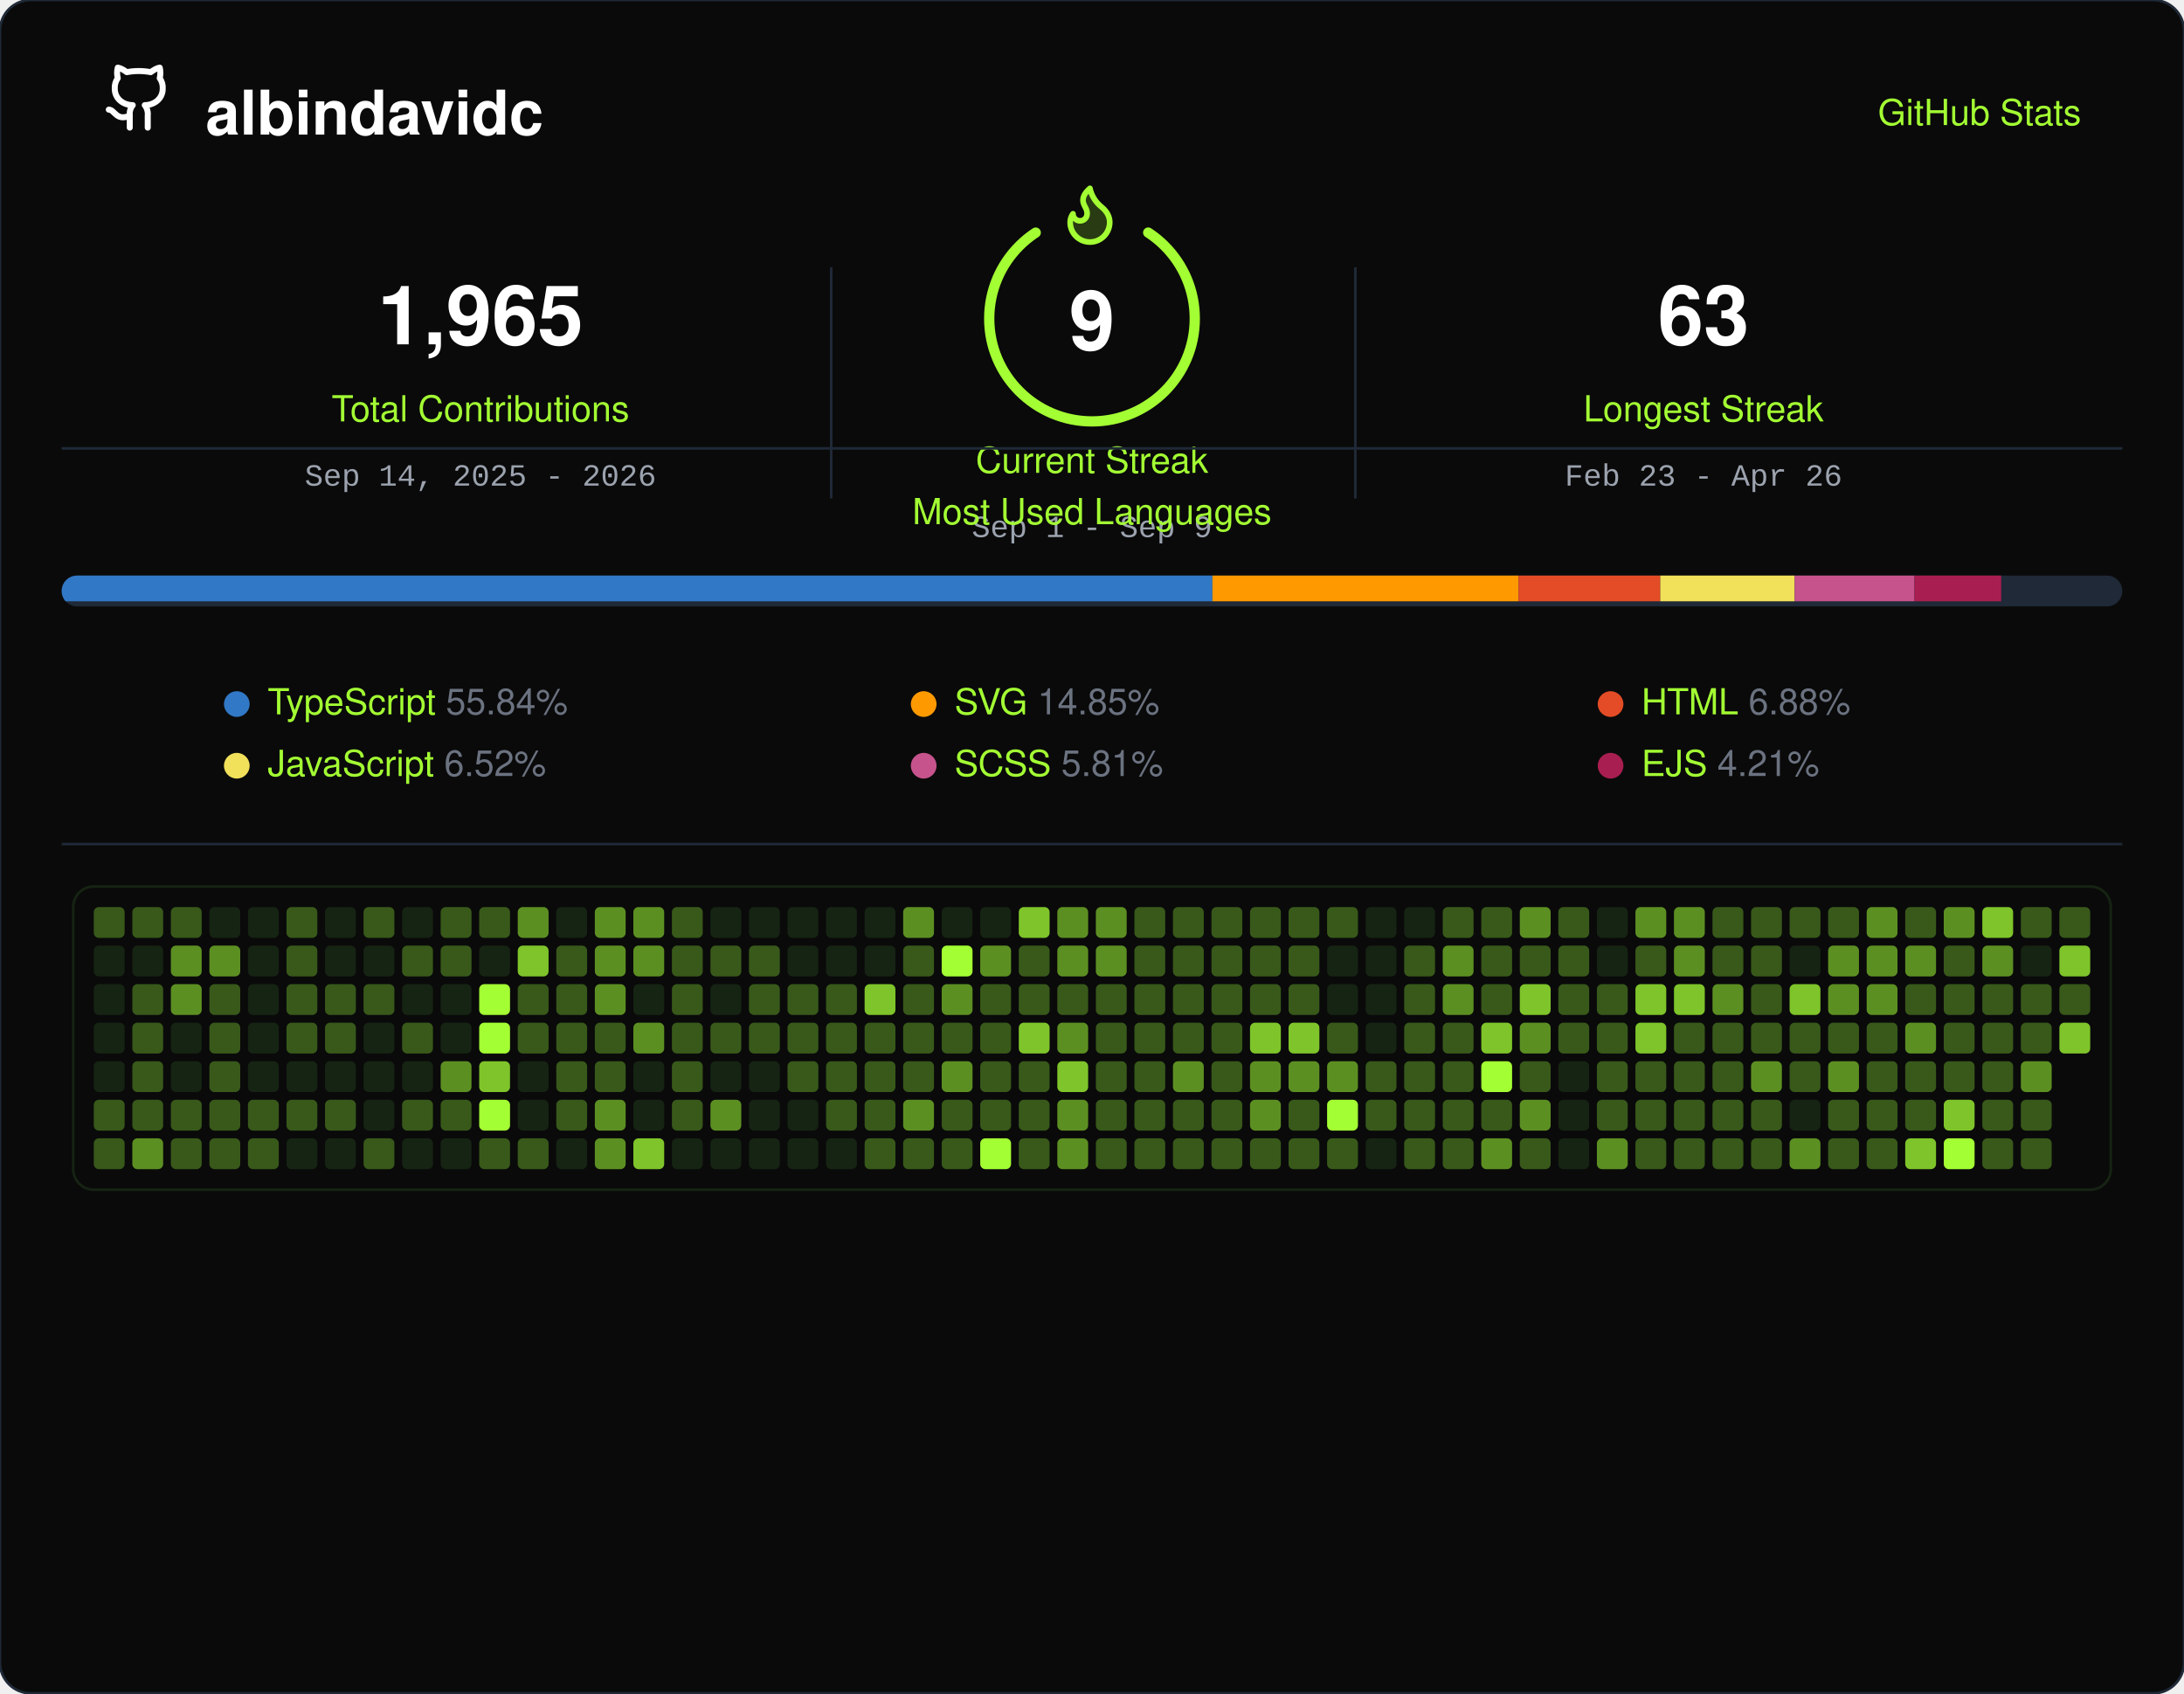
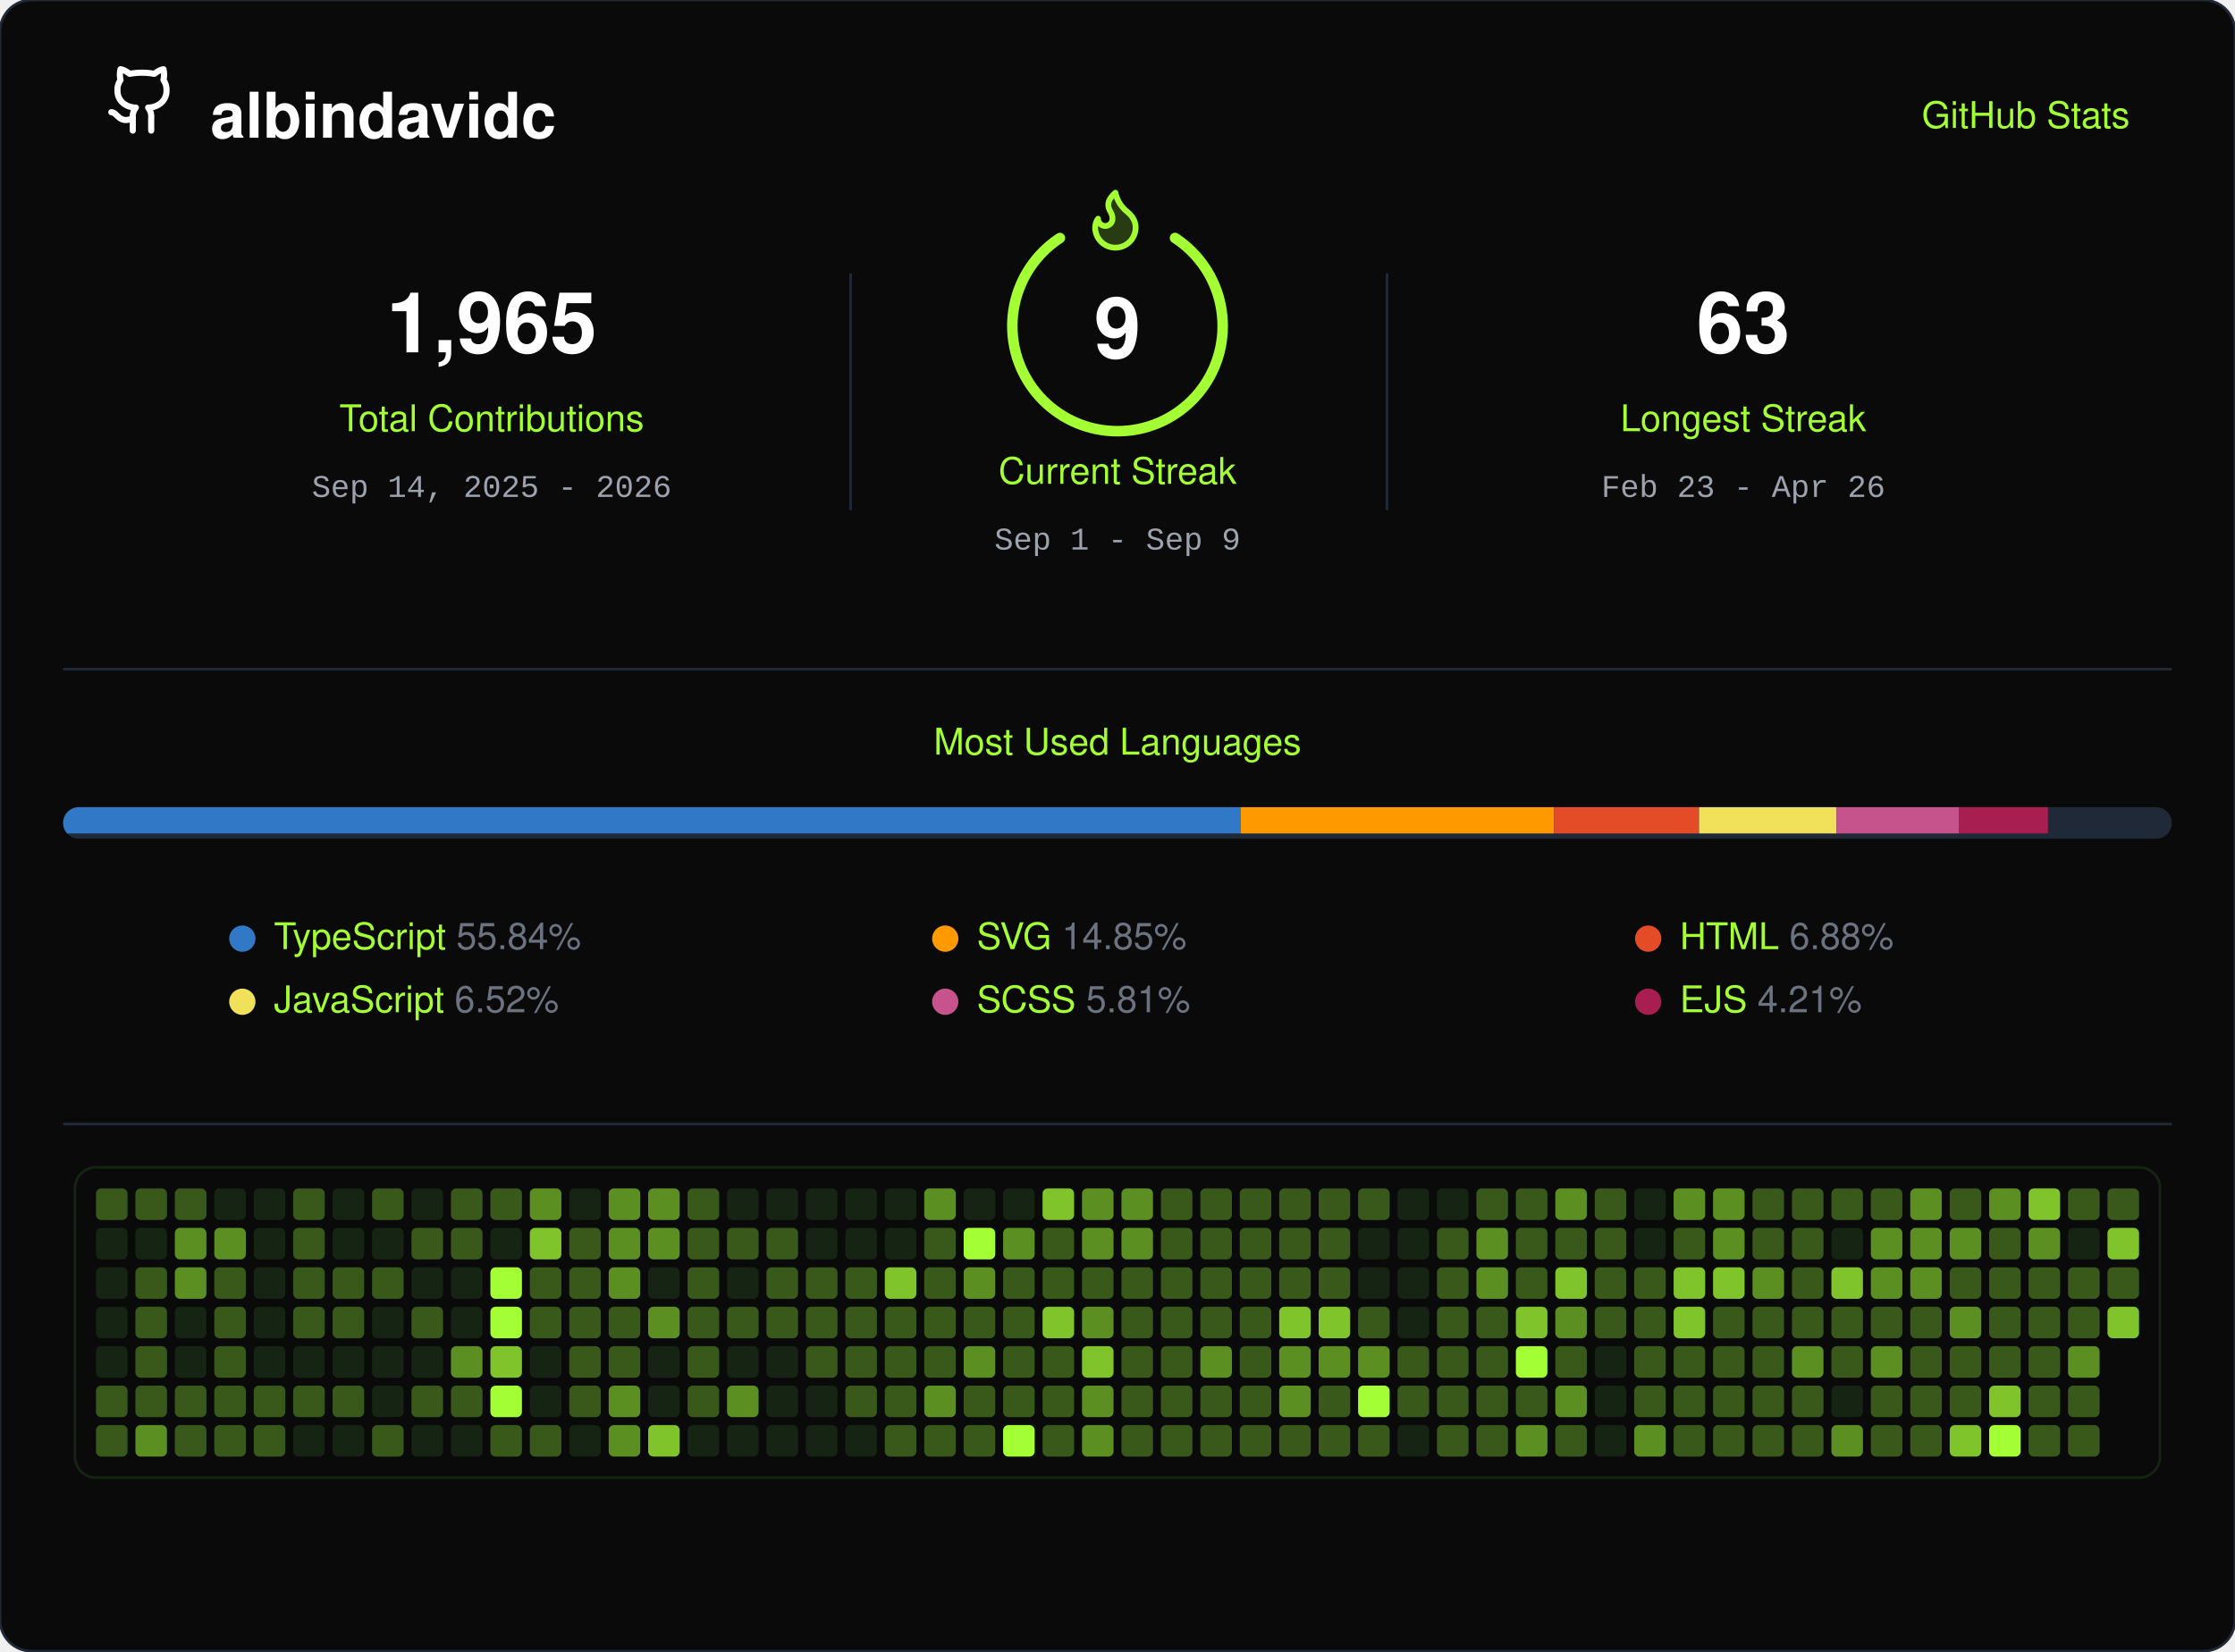
- <svg xmlns="http://www.w3.org/2000/svg" width="850" height="659">
+ <svg xmlns="http://www.w3.org/2000/svg" width="850" height="628">
  <defs>
    <clipPath id="bar-clip">
      <rect x="0" y="0" width="180" height="8" rx="4" />
    </clipPath>
    <clipPath id="bar-clip-full">
      <rect x="0" y="0" width="802" height="12" rx="6" />
    </clipPath>
  </defs>
  <style>
      .text { font-family: -apple-system, BlinkMacSystemFont, "Segoe UI", Helvetica, Arial, sans-serif; }
      .mono { font-family: ui-monospace, SFMono-Regular, Consolas, "Liberation Mono", Menlo, monospace; }
      .bold { font-weight: 700; }
      .medium { font-weight: 500; }
      .title { font-size: 32px; fill: #ffffff; }
      .label { font-size: 14px; fill: #a3ff33; }
      .date { font-size: 12px; fill: #9ca3af; }
    </style>
  <rect width="100%" height="100%" fill="#0A0A0A" rx="12" stroke="#1f2937" stroke-width="1" />
  <g transform="translate(40, 24)">
    <svg width="28" height="28" viewBox="0 0 24 24" fill="none" stroke="#ffffff" stroke-width="2" stroke-linecap="round" stroke-linejoin="round">
      <path d="M15 22v-4a4.8 4.8 0 0 0-1-3.5c3 0 6-2 6-5.5.08-1.25-.27-2.48-1-3.5.28-1.15.28-2.35 0-3.5 0 0-1 0-3 1.5-2.64-.5-5.36-.5-8 0C6 2 5 2 5 2c-.3 1.15-.3 2.35 0 3.5A5.403 5.403 0 0 0 4 9c0 3.5 3 5.5 6 5.5-.39.49-.68 1.05-.85 1.65-.17.6-.22 1.23-.15 1.85v4" />
      <path d="M9 18c-4.51 2-5-2-7-2" />
    </svg>
    <text x="40" y="20" class="text bold" font-size="24" fill="#ffffff" dominant-baseline="middle">albindavidc</text>
  </g>
  <g transform="translate(810, 24)">
    <text x="0" y="20" class="text medium label" text-anchor="end" dominant-baseline="middle">GitHub Stats</text>
  </g>
  <g transform="translate(0, 94)">
    <g transform="translate(187, 0)">
      <text x="0" y="40" text-anchor="middle" class="text bold title">1,965</text>
      <text x="0" y="70" text-anchor="middle" class="text medium label">Total Contributions</text>
      <text x="0" y="95" text-anchor="middle" class="mono date">Sep 14, 2025 -  2026</text>
    </g>
    <rect x="323" y="10" width="1" height="90" fill="#1f2937" />
    <g transform="translate(425, 0)">
      <circle cx="0" cy="30" r="40" fill="none" stroke="#a3ff33" stroke-width="4" stroke-linecap="round" stroke-dasharray="205 46.3" stroke-dashoffset="-23.15" transform="rotate(-90 0 30)" />
      <g transform="translate(-14, -24) scale(1.1)">
        <svg width="24" height="24" viewBox="0 0 24 24" fill="#a3ff33" fill-opacity="0.2" stroke="#a3ff33" stroke-width="2" stroke-linecap="round" stroke-linejoin="round">
          <path d="M8.5 14.5A2.5 2.5 0 0 0 11 12c0-1.38-.5-2-1-3-1.072-2.143-.224-4.054 2-6 .5 2.5 2 4.9 4 6.5 2 1.6 3 3.5 3 5.5a7 7 0 1 1-14 0c0-1.153.433-2.294 1-3a2.5 2.5 0 0 0 2.5 2.5z" />
        </svg>
      </g>
      <text x="0" y="42" text-anchor="middle" class="text bold title" font-size="36">9</text>
      <text x="0" y="90" text-anchor="middle" class="text medium label">Current Streak</text>
      <text x="0" y="115" text-anchor="middle" class="mono date">Sep 1 - Sep 9</text>
    </g>
    <rect x="527" y="10" width="1" height="90" fill="#1f2937" />
    <g transform="translate(663, 0)">
      <text x="0" y="40" text-anchor="middle" class="text bold title">63</text>
      <text x="0" y="70" text-anchor="middle" class="text medium label">Longest Streak</text>
      <text x="0" y="95" text-anchor="middle" class="mono date">Feb 23 - Apr 26</text>
    </g>
  </g>
-   <rect x="24" y="174" width="802" height="1" fill="#1f2937" />
-   <g transform="translate(24, 204)">
+   <rect x="24" y="254" width="802" height="1" fill="#1f2937" />
+   <g transform="translate(24, 287)">
    <text x="401" y="0" text-anchor="middle" class="text medium label" font-size="16" fill="#a3ff33">Most Used Languages</text>
    <g transform="translate(0, 20)">
      <g clip-path="url(#bar-clip-full)">
        <rect x="0" y="0" width="802" height="12" fill="#1f2937" />
        <rect x="0" y="0" width="447.864" height="10" fill="#3178c6" />
        <rect x="447.864" y="0" width="119.136" height="10" fill="#ff9900" />
        <rect x="567" y="0" width="55.171" height="10" fill="#e34c26" />
        <rect x="622.171" y="0" width="52.297" height="10" fill="#f1e05a" />
        <rect x="674.468" y="0" width="46.626" height="10" fill="#c6538c" />
        <rect x="721.094" y="0" width="33.75" height="10" fill="#a91e50" />
      </g>
    </g>
    <g transform="translate(0, 50)">
      <g transform="translate(64.16, 24)">
        <circle cx="4" cy="-4" r="5" fill="#3178c6" />
        <text x="16" y="0" class="text label" font-size="14">TypeScript <tspan fill="#6b7280">55.84%</tspan>
        </text>
      </g>
      <g transform="translate(331.4933, 24)">
        <circle cx="4" cy="-4" r="5" fill="#ff9900" />
        <text x="16" y="0" class="text label" font-size="14">SVG <tspan fill="#6b7280">14.85%</tspan>
        </text>
      </g>
      <g transform="translate(598.8267, 24)">
        <circle cx="4" cy="-4" r="5" fill="#e34c26" />
        <text x="16" y="0" class="text label" font-size="14">HTML <tspan fill="#6b7280">6.88%</tspan>
        </text>
      </g>
      <g transform="translate(64.16, 48)">
        <circle cx="4" cy="-4" r="5" fill="#f1e05a" />
        <text x="16" y="0" class="text label" font-size="14">JavaScript <tspan fill="#6b7280">6.52%</tspan>
        </text>
      </g>
      <g transform="translate(331.4933, 48)">
        <circle cx="4" cy="-4" r="5" fill="#c6538c" />
        <text x="16" y="0" class="text label" font-size="14">SCSS <tspan fill="#6b7280">5.81%</tspan>
        </text>
      </g>
      <g transform="translate(598.8267, 48)">
        <circle cx="4" cy="-4" r="5" fill="#a91e50" />
        <text x="16" y="0" class="text label" font-size="14">EJS <tspan fill="#6b7280">4.21%</tspan>
        </text>
      </g>
    </g>
  </g>
-   <rect x="24" y="328" width="802" height="1" fill="#1f2937" />
-   <g transform="translate(36.5, 353)">
+   <rect x="24" y="427" width="802" height="1" fill="#1f2937" />
+   <g transform="translate(36.5, 452)">
    <rect x="-8" y="-8" width="793" height="118" fill="#0A0A0A" rx="8" stroke="#162413" stroke-width="1" />
    <rect x="0" y="0" width="12" height="12" fill="#38591a" rx="2" />
    <rect x="0" y="15" width="12" height="12" fill="#162413" rx="2" />
    <rect x="0" y="30" width="12" height="12" fill="#162413" rx="2" />
    <rect x="0" y="45" width="12" height="12" fill="#162413" rx="2" />
    <rect x="0" y="60" width="12" height="12" fill="#162413" rx="2" />
    <rect x="0" y="75" width="12" height="12" fill="#38591a" rx="2" />
    <rect x="0" y="90" width="12" height="12" fill="#38591a" rx="2" />
    <rect x="15" y="0" width="12" height="12" fill="#38591a" rx="2" />
    <rect x="15" y="15" width="12" height="12" fill="#162413" rx="2" />
    <rect x="15" y="30" width="12" height="12" fill="#38591a" rx="2" />
    <rect x="15" y="45" width="12" height="12" fill="#38591a" rx="2" />
    <rect x="15" y="60" width="12" height="12" fill="#38591a" rx="2" />
    <rect x="15" y="75" width="12" height="12" fill="#38591a" rx="2" />
    <rect x="15" y="90" width="12" height="12" fill="#5c8f22" rx="2" />
    <rect x="30" y="0" width="12" height="12" fill="#38591a" rx="2" />
    <rect x="30" y="15" width="12" height="12" fill="#5c8f22" rx="2" />
    <rect x="30" y="30" width="12" height="12" fill="#5c8f22" rx="2" />
    <rect x="30" y="45" width="12" height="12" fill="#162413" rx="2" />
    <rect x="30" y="60" width="12" height="12" fill="#162413" rx="2" />
    <rect x="30" y="75" width="12" height="12" fill="#38591a" rx="2" />
    <rect x="30" y="90" width="12" height="12" fill="#38591a" rx="2" />
    <rect x="45" y="0" width="12" height="12" fill="#162413" rx="2" />
    <rect x="45" y="15" width="12" height="12" fill="#5c8f22" rx="2" />
    <rect x="45" y="30" width="12" height="12" fill="#38591a" rx="2" />
    <rect x="45" y="45" width="12" height="12" fill="#38591a" rx="2" />
    <rect x="45" y="60" width="12" height="12" fill="#38591a" rx="2" />
    <rect x="45" y="75" width="12" height="12" fill="#38591a" rx="2" />
    <rect x="45" y="90" width="12" height="12" fill="#38591a" rx="2" />
    <rect x="60" y="0" width="12" height="12" fill="#162413" rx="2" />
    <rect x="60" y="15" width="12" height="12" fill="#162413" rx="2" />
    <rect x="60" y="30" width="12" height="12" fill="#162413" rx="2" />
    <rect x="60" y="45" width="12" height="12" fill="#162413" rx="2" />
    <rect x="60" y="60" width="12" height="12" fill="#162413" rx="2" />
    <rect x="60" y="75" width="12" height="12" fill="#38591a" rx="2" />
    <rect x="60" y="90" width="12" height="12" fill="#38591a" rx="2" />
    <rect x="75" y="0" width="12" height="12" fill="#38591a" rx="2" />
    <rect x="75" y="15" width="12" height="12" fill="#38591a" rx="2" />
    <rect x="75" y="30" width="12" height="12" fill="#38591a" rx="2" />
    <rect x="75" y="45" width="12" height="12" fill="#38591a" rx="2" />
    <rect x="75" y="60" width="12" height="12" fill="#162413" rx="2" />
    <rect x="75" y="75" width="12" height="12" fill="#38591a" rx="2" />
    <rect x="75" y="90" width="12" height="12" fill="#162413" rx="2" />
    <rect x="90" y="0" width="12" height="12" fill="#162413" rx="2" />
    <rect x="90" y="15" width="12" height="12" fill="#162413" rx="2" />
    <rect x="90" y="30" width="12" height="12" fill="#38591a" rx="2" />
    <rect x="90" y="45" width="12" height="12" fill="#38591a" rx="2" />
    <rect x="90" y="60" width="12" height="12" fill="#162413" rx="2" />
    <rect x="90" y="75" width="12" height="12" fill="#38591a" rx="2" />
    <rect x="90" y="90" width="12" height="12" fill="#162413" rx="2" />
    <rect x="105" y="0" width="12" height="12" fill="#38591a" rx="2" />
    <rect x="105" y="15" width="12" height="12" fill="#162413" rx="2" />
    <rect x="105" y="30" width="12" height="12" fill="#38591a" rx="2" />
    <rect x="105" y="45" width="12" height="12" fill="#162413" rx="2" />
    <rect x="105" y="60" width="12" height="12" fill="#162413" rx="2" />
    <rect x="105" y="75" width="12" height="12" fill="#162413" rx="2" />
    <rect x="105" y="90" width="12" height="12" fill="#38591a" rx="2" />
    <rect x="120" y="0" width="12" height="12" fill="#162413" rx="2" />
    <rect x="120" y="15" width="12" height="12" fill="#38591a" rx="2" />
    <rect x="120" y="30" width="12" height="12" fill="#162413" rx="2" />
    <rect x="120" y="45" width="12" height="12" fill="#38591a" rx="2" />
    <rect x="120" y="60" width="12" height="12" fill="#162413" rx="2" />
    <rect x="120" y="75" width="12" height="12" fill="#38591a" rx="2" />
    <rect x="120" y="90" width="12" height="12" fill="#162413" rx="2" />
    <rect x="135" y="0" width="12" height="12" fill="#38591a" rx="2" />
    <rect x="135" y="15" width="12" height="12" fill="#38591a" rx="2" />
    <rect x="135" y="30" width="12" height="12" fill="#162413" rx="2" />
    <rect x="135" y="45" width="12" height="12" fill="#162413" rx="2" />
    <rect x="135" y="60" width="12" height="12" fill="#5c8f22" rx="2" />
    <rect x="135" y="75" width="12" height="12" fill="#38591a" rx="2" />
    <rect x="135" y="90" width="12" height="12" fill="#162413" rx="2" />
    <rect x="150" y="0" width="12" height="12" fill="#38591a" rx="2" />
    <rect x="150" y="15" width="12" height="12" fill="#162413" rx="2" />
    <rect x="150" y="30" width="12" height="12" fill="#a3ff33" rx="2" />
    <rect x="150" y="45" width="12" height="12" fill="#a3ff33" rx="2" />
    <rect x="150" y="60" width="12" height="12" fill="#7ec42a" rx="2" />
    <rect x="150" y="75" width="12" height="12" fill="#a3ff33" rx="2" />
    <rect x="150" y="90" width="12" height="12" fill="#38591a" rx="2" />
    <rect x="165" y="0" width="12" height="12" fill="#5c8f22" rx="2" />
    <rect x="165" y="15" width="12" height="12" fill="#7ec42a" rx="2" />
    <rect x="165" y="30" width="12" height="12" fill="#38591a" rx="2" />
    <rect x="165" y="45" width="12" height="12" fill="#38591a" rx="2" />
    <rect x="165" y="60" width="12" height="12" fill="#162413" rx="2" />
    <rect x="165" y="75" width="12" height="12" fill="#162413" rx="2" />
    <rect x="165" y="90" width="12" height="12" fill="#38591a" rx="2" />
    <rect x="180" y="0" width="12" height="12" fill="#162413" rx="2" />
    <rect x="180" y="15" width="12" height="12" fill="#38591a" rx="2" />
    <rect x="180" y="30" width="12" height="12" fill="#38591a" rx="2" />
    <rect x="180" y="45" width="12" height="12" fill="#38591a" rx="2" />
    <rect x="180" y="60" width="12" height="12" fill="#38591a" rx="2" />
    <rect x="180" y="75" width="12" height="12" fill="#38591a" rx="2" />
    <rect x="180" y="90" width="12" height="12" fill="#162413" rx="2" />
    <rect x="195" y="0" width="12" height="12" fill="#5c8f22" rx="2" />
    <rect x="195" y="15" width="12" height="12" fill="#5c8f22" rx="2" />
    <rect x="195" y="30" width="12" height="12" fill="#5c8f22" rx="2" />
    <rect x="195" y="45" width="12" height="12" fill="#38591a" rx="2" />
    <rect x="195" y="60" width="12" height="12" fill="#38591a" rx="2" />
    <rect x="195" y="75" width="12" height="12" fill="#5c8f22" rx="2" />
    <rect x="195" y="90" width="12" height="12" fill="#5c8f22" rx="2" />
    <rect x="210" y="0" width="12" height="12" fill="#5c8f22" rx="2" />
    <rect x="210" y="15" width="12" height="12" fill="#5c8f22" rx="2" />
    <rect x="210" y="30" width="12" height="12" fill="#162413" rx="2" />
    <rect x="210" y="45" width="12" height="12" fill="#5c8f22" rx="2" />
    <rect x="210" y="60" width="12" height="12" fill="#162413" rx="2" />
    <rect x="210" y="75" width="12" height="12" fill="#162413" rx="2" />
    <rect x="210" y="90" width="12" height="12" fill="#7ec42a" rx="2" />
    <rect x="225" y="0" width="12" height="12" fill="#38591a" rx="2" />
    <rect x="225" y="15" width="12" height="12" fill="#38591a" rx="2" />
    <rect x="225" y="30" width="12" height="12" fill="#38591a" rx="2" />
    <rect x="225" y="45" width="12" height="12" fill="#38591a" rx="2" />
    <rect x="225" y="60" width="12" height="12" fill="#38591a" rx="2" />
    <rect x="225" y="75" width="12" height="12" fill="#38591a" rx="2" />
    <rect x="225" y="90" width="12" height="12" fill="#162413" rx="2" />
    <rect x="240" y="0" width="12" height="12" fill="#162413" rx="2" />
    <rect x="240" y="15" width="12" height="12" fill="#38591a" rx="2" />
    <rect x="240" y="30" width="12" height="12" fill="#162413" rx="2" />
    <rect x="240" y="45" width="12" height="12" fill="#38591a" rx="2" />
    <rect x="240" y="60" width="12" height="12" fill="#162413" rx="2" />
    <rect x="240" y="75" width="12" height="12" fill="#5c8f22" rx="2" />
    <rect x="240" y="90" width="12" height="12" fill="#162413" rx="2" />
    <rect x="255" y="0" width="12" height="12" fill="#162413" rx="2" />
    <rect x="255" y="15" width="12" height="12" fill="#38591a" rx="2" />
    <rect x="255" y="30" width="12" height="12" fill="#38591a" rx="2" />
    <rect x="255" y="45" width="12" height="12" fill="#38591a" rx="2" />
    <rect x="255" y="60" width="12" height="12" fill="#162413" rx="2" />
    <rect x="255" y="75" width="12" height="12" fill="#162413" rx="2" />
    <rect x="255" y="90" width="12" height="12" fill="#162413" rx="2" />
    <rect x="270" y="0" width="12" height="12" fill="#162413" rx="2" />
    <rect x="270" y="15" width="12" height="12" fill="#162413" rx="2" />
    <rect x="270" y="30" width="12" height="12" fill="#38591a" rx="2" />
    <rect x="270" y="45" width="12" height="12" fill="#38591a" rx="2" />
    <rect x="270" y="60" width="12" height="12" fill="#38591a" rx="2" />
    <rect x="270" y="75" width="12" height="12" fill="#162413" rx="2" />
    <rect x="270" y="90" width="12" height="12" fill="#162413" rx="2" />
    <rect x="285" y="0" width="12" height="12" fill="#162413" rx="2" />
    <rect x="285" y="15" width="12" height="12" fill="#162413" rx="2" />
    <rect x="285" y="30" width="12" height="12" fill="#38591a" rx="2" />
    <rect x="285" y="45" width="12" height="12" fill="#38591a" rx="2" />
    <rect x="285" y="60" width="12" height="12" fill="#38591a" rx="2" />
    <rect x="285" y="75" width="12" height="12" fill="#38591a" rx="2" />
    <rect x="285" y="90" width="12" height="12" fill="#162413" rx="2" />
    <rect x="300" y="0" width="12" height="12" fill="#162413" rx="2" />
    <rect x="300" y="15" width="12" height="12" fill="#162413" rx="2" />
    <rect x="300" y="30" width="12" height="12" fill="#7ec42a" rx="2" />
    <rect x="300" y="45" width="12" height="12" fill="#38591a" rx="2" />
    <rect x="300" y="60" width="12" height="12" fill="#38591a" rx="2" />
    <rect x="300" y="75" width="12" height="12" fill="#38591a" rx="2" />
    <rect x="300" y="90" width="12" height="12" fill="#38591a" rx="2" />
    <rect x="315" y="0" width="12" height="12" fill="#5c8f22" rx="2" />
    <rect x="315" y="15" width="12" height="12" fill="#38591a" rx="2" />
    <rect x="315" y="30" width="12" height="12" fill="#38591a" rx="2" />
    <rect x="315" y="45" width="12" height="12" fill="#38591a" rx="2" />
    <rect x="315" y="60" width="12" height="12" fill="#38591a" rx="2" />
    <rect x="315" y="75" width="12" height="12" fill="#5c8f22" rx="2" />
    <rect x="315" y="90" width="12" height="12" fill="#38591a" rx="2" />
    <rect x="330" y="0" width="12" height="12" fill="#162413" rx="2" />
    <rect x="330" y="15" width="12" height="12" fill="#a3ff33" rx="2" />
    <rect x="330" y="30" width="12" height="12" fill="#5c8f22" rx="2" />
    <rect x="330" y="45" width="12" height="12" fill="#38591a" rx="2" />
    <rect x="330" y="60" width="12" height="12" fill="#5c8f22" rx="2" />
    <rect x="330" y="75" width="12" height="12" fill="#38591a" rx="2" />
    <rect x="330" y="90" width="12" height="12" fill="#38591a" rx="2" />
    <rect x="345" y="0" width="12" height="12" fill="#162413" rx="2" />
    <rect x="345" y="15" width="12" height="12" fill="#5c8f22" rx="2" />
    <rect x="345" y="30" width="12" height="12" fill="#38591a" rx="2" />
    <rect x="345" y="45" width="12" height="12" fill="#38591a" rx="2" />
    <rect x="345" y="60" width="12" height="12" fill="#38591a" rx="2" />
    <rect x="345" y="75" width="12" height="12" fill="#38591a" rx="2" />
    <rect x="345" y="90" width="12" height="12" fill="#a3ff33" rx="2" />
    <rect x="360" y="0" width="12" height="12" fill="#7ec42a" rx="2" />
    <rect x="360" y="15" width="12" height="12" fill="#38591a" rx="2" />
    <rect x="360" y="30" width="12" height="12" fill="#38591a" rx="2" />
    <rect x="360" y="45" width="12" height="12" fill="#7ec42a" rx="2" />
    <rect x="360" y="60" width="12" height="12" fill="#38591a" rx="2" />
    <rect x="360" y="75" width="12" height="12" fill="#38591a" rx="2" />
    <rect x="360" y="90" width="12" height="12" fill="#38591a" rx="2" />
    <rect x="375" y="0" width="12" height="12" fill="#5c8f22" rx="2" />
    <rect x="375" y="15" width="12" height="12" fill="#5c8f22" rx="2" />
    <rect x="375" y="30" width="12" height="12" fill="#38591a" rx="2" />
    <rect x="375" y="45" width="12" height="12" fill="#5c8f22" rx="2" />
    <rect x="375" y="60" width="12" height="12" fill="#7ec42a" rx="2" />
    <rect x="375" y="75" width="12" height="12" fill="#5c8f22" rx="2" />
    <rect x="375" y="90" width="12" height="12" fill="#5c8f22" rx="2" />
    <rect x="390" y="0" width="12" height="12" fill="#5c8f22" rx="2" />
    <rect x="390" y="15" width="12" height="12" fill="#5c8f22" rx="2" />
    <rect x="390" y="30" width="12" height="12" fill="#38591a" rx="2" />
    <rect x="390" y="45" width="12" height="12" fill="#38591a" rx="2" />
    <rect x="390" y="60" width="12" height="12" fill="#38591a" rx="2" />
    <rect x="390" y="75" width="12" height="12" fill="#38591a" rx="2" />
    <rect x="390" y="90" width="12" height="12" fill="#38591a" rx="2" />
    <rect x="405" y="0" width="12" height="12" fill="#38591a" rx="2" />
    <rect x="405" y="15" width="12" height="12" fill="#38591a" rx="2" />
    <rect x="405" y="30" width="12" height="12" fill="#38591a" rx="2" />
    <rect x="405" y="45" width="12" height="12" fill="#38591a" rx="2" />
    <rect x="405" y="60" width="12" height="12" fill="#38591a" rx="2" />
    <rect x="405" y="75" width="12" height="12" fill="#38591a" rx="2" />
    <rect x="405" y="90" width="12" height="12" fill="#38591a" rx="2" />
    <rect x="420" y="0" width="12" height="12" fill="#38591a" rx="2" />
    <rect x="420" y="15" width="12" height="12" fill="#38591a" rx="2" />
    <rect x="420" y="30" width="12" height="12" fill="#38591a" rx="2" />
    <rect x="420" y="45" width="12" height="12" fill="#38591a" rx="2" />
    <rect x="420" y="60" width="12" height="12" fill="#5c8f22" rx="2" />
    <rect x="420" y="75" width="12" height="12" fill="#38591a" rx="2" />
    <rect x="420" y="90" width="12" height="12" fill="#38591a" rx="2" />
    <rect x="435" y="0" width="12" height="12" fill="#38591a" rx="2" />
    <rect x="435" y="15" width="12" height="12" fill="#38591a" rx="2" />
    <rect x="435" y="30" width="12" height="12" fill="#38591a" rx="2" />
    <rect x="435" y="45" width="12" height="12" fill="#38591a" rx="2" />
    <rect x="435" y="60" width="12" height="12" fill="#38591a" rx="2" />
    <rect x="435" y="75" width="12" height="12" fill="#38591a" rx="2" />
    <rect x="435" y="90" width="12" height="12" fill="#38591a" rx="2" />
    <rect x="450" y="0" width="12" height="12" fill="#38591a" rx="2" />
    <rect x="450" y="15" width="12" height="12" fill="#38591a" rx="2" />
    <rect x="450" y="30" width="12" height="12" fill="#38591a" rx="2" />
    <rect x="450" y="45" width="12" height="12" fill="#7ec42a" rx="2" />
    <rect x="450" y="60" width="12" height="12" fill="#5c8f22" rx="2" />
    <rect x="450" y="75" width="12" height="12" fill="#5c8f22" rx="2" />
    <rect x="450" y="90" width="12" height="12" fill="#38591a" rx="2" />
    <rect x="465" y="0" width="12" height="12" fill="#38591a" rx="2" />
    <rect x="465" y="15" width="12" height="12" fill="#38591a" rx="2" />
    <rect x="465" y="30" width="12" height="12" fill="#38591a" rx="2" />
    <rect x="465" y="45" width="12" height="12" fill="#7ec42a" rx="2" />
    <rect x="465" y="60" width="12" height="12" fill="#5c8f22" rx="2" />
    <rect x="465" y="75" width="12" height="12" fill="#38591a" rx="2" />
    <rect x="465" y="90" width="12" height="12" fill="#38591a" rx="2" />
    <rect x="480" y="0" width="12" height="12" fill="#38591a" rx="2" />
    <rect x="480" y="15" width="12" height="12" fill="#162413" rx="2" />
    <rect x="480" y="30" width="12" height="12" fill="#162413" rx="2" />
    <rect x="480" y="45" width="12" height="12" fill="#38591a" rx="2" />
    <rect x="480" y="60" width="12" height="12" fill="#5c8f22" rx="2" />
    <rect x="480" y="75" width="12" height="12" fill="#a3ff33" rx="2" />
    <rect x="480" y="90" width="12" height="12" fill="#38591a" rx="2" />
    <rect x="495" y="0" width="12" height="12" fill="#162413" rx="2" />
    <rect x="495" y="15" width="12" height="12" fill="#162413" rx="2" />
    <rect x="495" y="30" width="12" height="12" fill="#162413" rx="2" />
    <rect x="495" y="45" width="12" height="12" fill="#162413" rx="2" />
    <rect x="495" y="60" width="12" height="12" fill="#38591a" rx="2" />
    <rect x="495" y="75" width="12" height="12" fill="#38591a" rx="2" />
    <rect x="495" y="90" width="12" height="12" fill="#162413" rx="2" />
    <rect x="510" y="0" width="12" height="12" fill="#162413" rx="2" />
    <rect x="510" y="15" width="12" height="12" fill="#38591a" rx="2" />
    <rect x="510" y="30" width="12" height="12" fill="#38591a" rx="2" />
    <rect x="510" y="45" width="12" height="12" fill="#38591a" rx="2" />
    <rect x="510" y="60" width="12" height="12" fill="#38591a" rx="2" />
    <rect x="510" y="75" width="12" height="12" fill="#38591a" rx="2" />
    <rect x="510" y="90" width="12" height="12" fill="#38591a" rx="2" />
    <rect x="525" y="0" width="12" height="12" fill="#38591a" rx="2" />
    <rect x="525" y="15" width="12" height="12" fill="#5c8f22" rx="2" />
    <rect x="525" y="30" width="12" height="12" fill="#5c8f22" rx="2" />
    <rect x="525" y="45" width="12" height="12" fill="#38591a" rx="2" />
    <rect x="525" y="60" width="12" height="12" fill="#38591a" rx="2" />
    <rect x="525" y="75" width="12" height="12" fill="#38591a" rx="2" />
    <rect x="525" y="90" width="12" height="12" fill="#38591a" rx="2" />
    <rect x="540" y="0" width="12" height="12" fill="#38591a" rx="2" />
    <rect x="540" y="15" width="12" height="12" fill="#38591a" rx="2" />
    <rect x="540" y="30" width="12" height="12" fill="#38591a" rx="2" />
    <rect x="540" y="45" width="12" height="12" fill="#7ec42a" rx="2" />
    <rect x="540" y="60" width="12" height="12" fill="#a3ff33" rx="2" />
    <rect x="540" y="75" width="12" height="12" fill="#38591a" rx="2" />
    <rect x="540" y="90" width="12" height="12" fill="#5c8f22" rx="2" />
    <rect x="555" y="0" width="12" height="12" fill="#5c8f22" rx="2" />
    <rect x="555" y="15" width="12" height="12" fill="#38591a" rx="2" />
    <rect x="555" y="30" width="12" height="12" fill="#7ec42a" rx="2" />
    <rect x="555" y="45" width="12" height="12" fill="#5c8f22" rx="2" />
    <rect x="555" y="60" width="12" height="12" fill="#38591a" rx="2" />
    <rect x="555" y="75" width="12" height="12" fill="#5c8f22" rx="2" />
    <rect x="555" y="90" width="12" height="12" fill="#38591a" rx="2" />
    <rect x="570" y="0" width="12" height="12" fill="#38591a" rx="2" />
    <rect x="570" y="15" width="12" height="12" fill="#38591a" rx="2" />
    <rect x="570" y="30" width="12" height="12" fill="#38591a" rx="2" />
    <rect x="570" y="45" width="12" height="12" fill="#38591a" rx="2" />
    <rect x="570" y="60" width="12" height="12" fill="#162413" rx="2" />
    <rect x="570" y="75" width="12" height="12" fill="#162413" rx="2" />
    <rect x="570" y="90" width="12" height="12" fill="#162413" rx="2" />
    <rect x="585" y="0" width="12" height="12" fill="#162413" rx="2" />
    <rect x="585" y="15" width="12" height="12" fill="#162413" rx="2" />
    <rect x="585" y="30" width="12" height="12" fill="#38591a" rx="2" />
    <rect x="585" y="45" width="12" height="12" fill="#38591a" rx="2" />
    <rect x="585" y="60" width="12" height="12" fill="#38591a" rx="2" />
    <rect x="585" y="75" width="12" height="12" fill="#38591a" rx="2" />
    <rect x="585" y="90" width="12" height="12" fill="#5c8f22" rx="2" />
    <rect x="600" y="0" width="12" height="12" fill="#5c8f22" rx="2" />
    <rect x="600" y="15" width="12" height="12" fill="#38591a" rx="2" />
    <rect x="600" y="30" width="12" height="12" fill="#7ec42a" rx="2" />
    <rect x="600" y="45" width="12" height="12" fill="#7ec42a" rx="2" />
    <rect x="600" y="60" width="12" height="12" fill="#38591a" rx="2" />
    <rect x="600" y="75" width="12" height="12" fill="#38591a" rx="2" />
    <rect x="600" y="90" width="12" height="12" fill="#38591a" rx="2" />
    <rect x="615" y="0" width="12" height="12" fill="#5c8f22" rx="2" />
    <rect x="615" y="15" width="12" height="12" fill="#5c8f22" rx="2" />
    <rect x="615" y="30" width="12" height="12" fill="#7ec42a" rx="2" />
    <rect x="615" y="45" width="12" height="12" fill="#38591a" rx="2" />
    <rect x="615" y="60" width="12" height="12" fill="#38591a" rx="2" />
    <rect x="615" y="75" width="12" height="12" fill="#38591a" rx="2" />
    <rect x="615" y="90" width="12" height="12" fill="#38591a" rx="2" />
    <rect x="630" y="0" width="12" height="12" fill="#38591a" rx="2" />
    <rect x="630" y="15" width="12" height="12" fill="#38591a" rx="2" />
    <rect x="630" y="30" width="12" height="12" fill="#5c8f22" rx="2" />
    <rect x="630" y="45" width="12" height="12" fill="#38591a" rx="2" />
    <rect x="630" y="60" width="12" height="12" fill="#38591a" rx="2" />
    <rect x="630" y="75" width="12" height="12" fill="#38591a" rx="2" />
    <rect x="630" y="90" width="12" height="12" fill="#38591a" rx="2" />
    <rect x="645" y="0" width="12" height="12" fill="#38591a" rx="2" />
    <rect x="645" y="15" width="12" height="12" fill="#38591a" rx="2" />
    <rect x="645" y="30" width="12" height="12" fill="#38591a" rx="2" />
    <rect x="645" y="45" width="12" height="12" fill="#38591a" rx="2" />
    <rect x="645" y="60" width="12" height="12" fill="#5c8f22" rx="2" />
    <rect x="645" y="75" width="12" height="12" fill="#38591a" rx="2" />
    <rect x="645" y="90" width="12" height="12" fill="#38591a" rx="2" />
    <rect x="660" y="0" width="12" height="12" fill="#38591a" rx="2" />
    <rect x="660" y="15" width="12" height="12" fill="#162413" rx="2" />
    <rect x="660" y="30" width="12" height="12" fill="#7ec42a" rx="2" />
    <rect x="660" y="45" width="12" height="12" fill="#38591a" rx="2" />
    <rect x="660" y="60" width="12" height="12" fill="#38591a" rx="2" />
    <rect x="660" y="75" width="12" height="12" fill="#162413" rx="2" />
    <rect x="660" y="90" width="12" height="12" fill="#5c8f22" rx="2" />
    <rect x="675" y="0" width="12" height="12" fill="#38591a" rx="2" />
    <rect x="675" y="15" width="12" height="12" fill="#5c8f22" rx="2" />
    <rect x="675" y="30" width="12" height="12" fill="#5c8f22" rx="2" />
    <rect x="675" y="45" width="12" height="12" fill="#38591a" rx="2" />
    <rect x="675" y="60" width="12" height="12" fill="#5c8f22" rx="2" />
    <rect x="675" y="75" width="12" height="12" fill="#38591a" rx="2" />
    <rect x="675" y="90" width="12" height="12" fill="#38591a" rx="2" />
    <rect x="690" y="0" width="12" height="12" fill="#5c8f22" rx="2" />
    <rect x="690" y="15" width="12" height="12" fill="#5c8f22" rx="2" />
    <rect x="690" y="30" width="12" height="12" fill="#5c8f22" rx="2" />
    <rect x="690" y="45" width="12" height="12" fill="#38591a" rx="2" />
    <rect x="690" y="60" width="12" height="12" fill="#38591a" rx="2" />
    <rect x="690" y="75" width="12" height="12" fill="#38591a" rx="2" />
    <rect x="690" y="90" width="12" height="12" fill="#38591a" rx="2" />
    <rect x="705" y="0" width="12" height="12" fill="#38591a" rx="2" />
    <rect x="705" y="15" width="12" height="12" fill="#5c8f22" rx="2" />
    <rect x="705" y="30" width="12" height="12" fill="#38591a" rx="2" />
    <rect x="705" y="45" width="12" height="12" fill="#5c8f22" rx="2" />
    <rect x="705" y="60" width="12" height="12" fill="#38591a" rx="2" />
    <rect x="705" y="75" width="12" height="12" fill="#38591a" rx="2" />
    <rect x="705" y="90" width="12" height="12" fill="#7ec42a" rx="2" />
    <rect x="720" y="0" width="12" height="12" fill="#5c8f22" rx="2" />
    <rect x="720" y="15" width="12" height="12" fill="#38591a" rx="2" />
    <rect x="720" y="30" width="12" height="12" fill="#38591a" rx="2" />
    <rect x="720" y="45" width="12" height="12" fill="#38591a" rx="2" />
    <rect x="720" y="60" width="12" height="12" fill="#38591a" rx="2" />
    <rect x="720" y="75" width="12" height="12" fill="#7ec42a" rx="2" />
    <rect x="720" y="90" width="12" height="12" fill="#a3ff33" rx="2" />
    <rect x="735" y="0" width="12" height="12" fill="#7ec42a" rx="2" />
    <rect x="735" y="15" width="12" height="12" fill="#5c8f22" rx="2" />
    <rect x="735" y="30" width="12" height="12" fill="#38591a" rx="2" />
    <rect x="735" y="45" width="12" height="12" fill="#38591a" rx="2" />
    <rect x="735" y="60" width="12" height="12" fill="#38591a" rx="2" />
    <rect x="735" y="75" width="12" height="12" fill="#38591a" rx="2" />
    <rect x="735" y="90" width="12" height="12" fill="#38591a" rx="2" />
    <rect x="750" y="0" width="12" height="12" fill="#38591a" rx="2" />
    <rect x="750" y="15" width="12" height="12" fill="#162413" rx="2" />
    <rect x="750" y="30" width="12" height="12" fill="#38591a" rx="2" />
    <rect x="750" y="45" width="12" height="12" fill="#38591a" rx="2" />
    <rect x="750" y="60" width="12" height="12" fill="#5c8f22" rx="2" />
    <rect x="750" y="75" width="12" height="12" fill="#38591a" rx="2" />
    <rect x="750" y="90" width="12" height="12" fill="#38591a" rx="2" />
    <rect x="765" y="0" width="12" height="12" fill="#38591a" rx="2" />
    <rect x="765" y="15" width="12" height="12" fill="#7ec42a" rx="2" />
    <rect x="765" y="30" width="12" height="12" fill="#38591a" rx="2" />
    <rect x="765" y="45" width="12" height="12" fill="#7ec42a" rx="2" />
  </g>
</svg>
